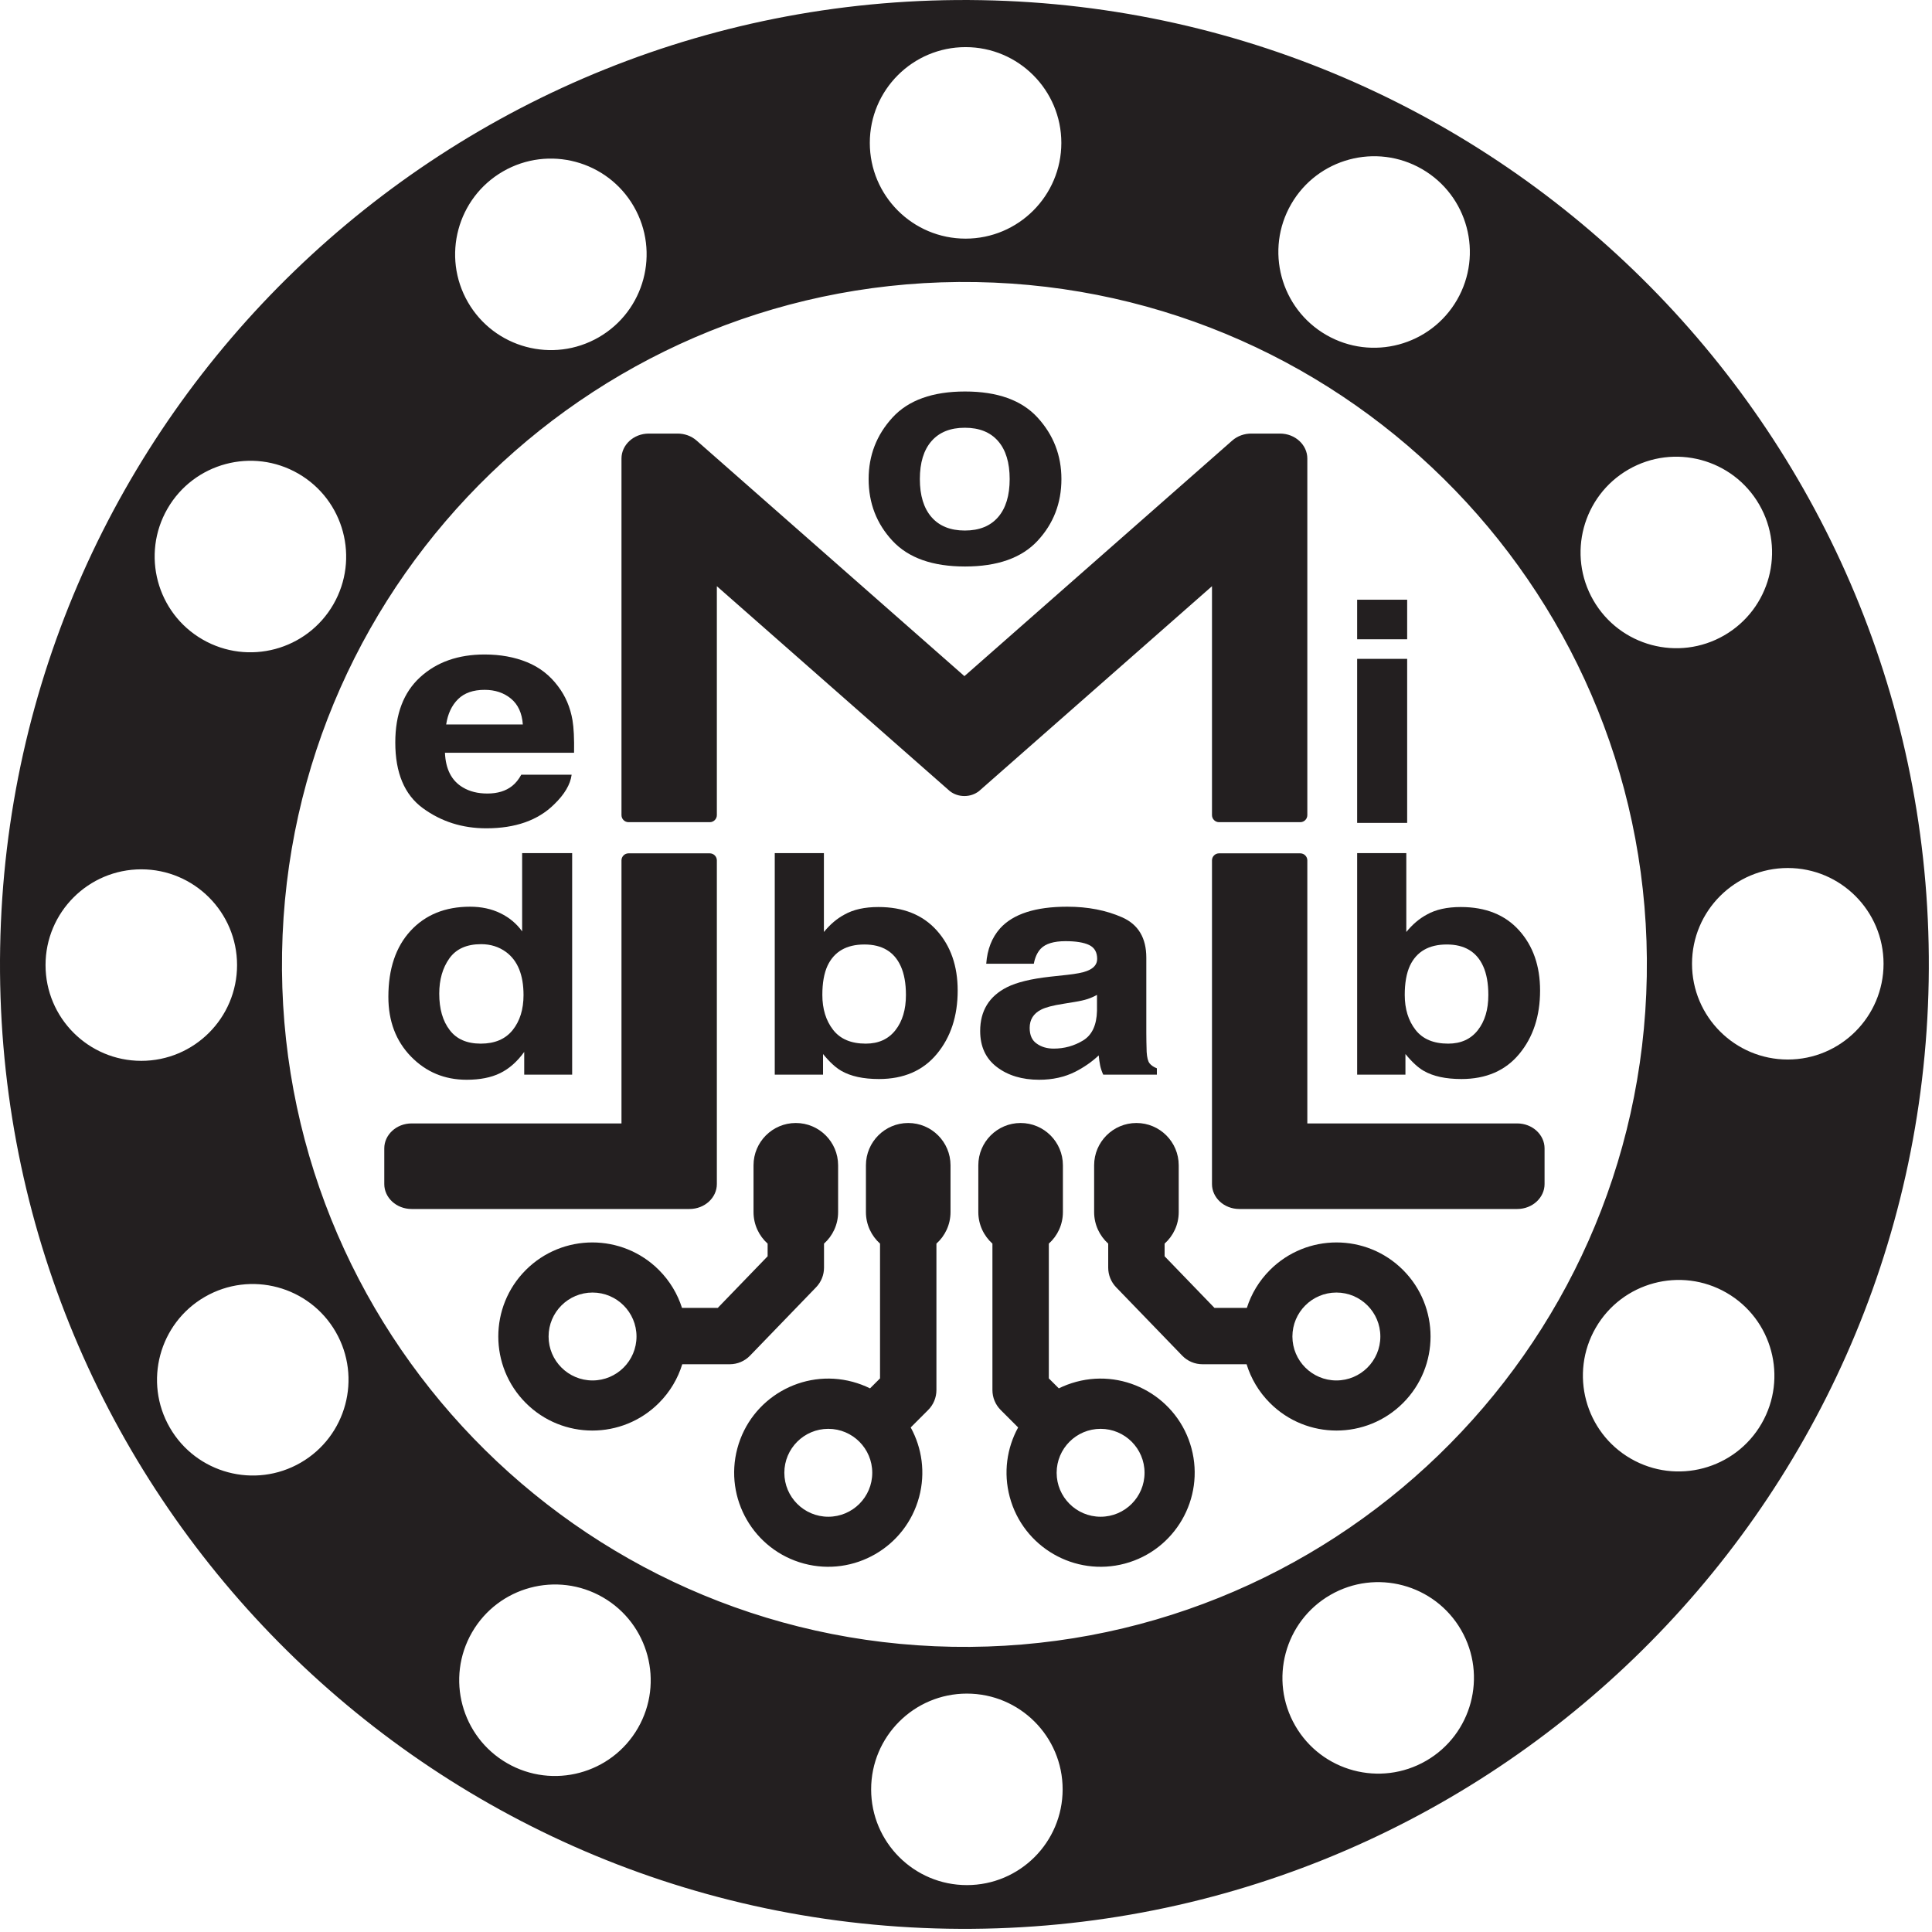
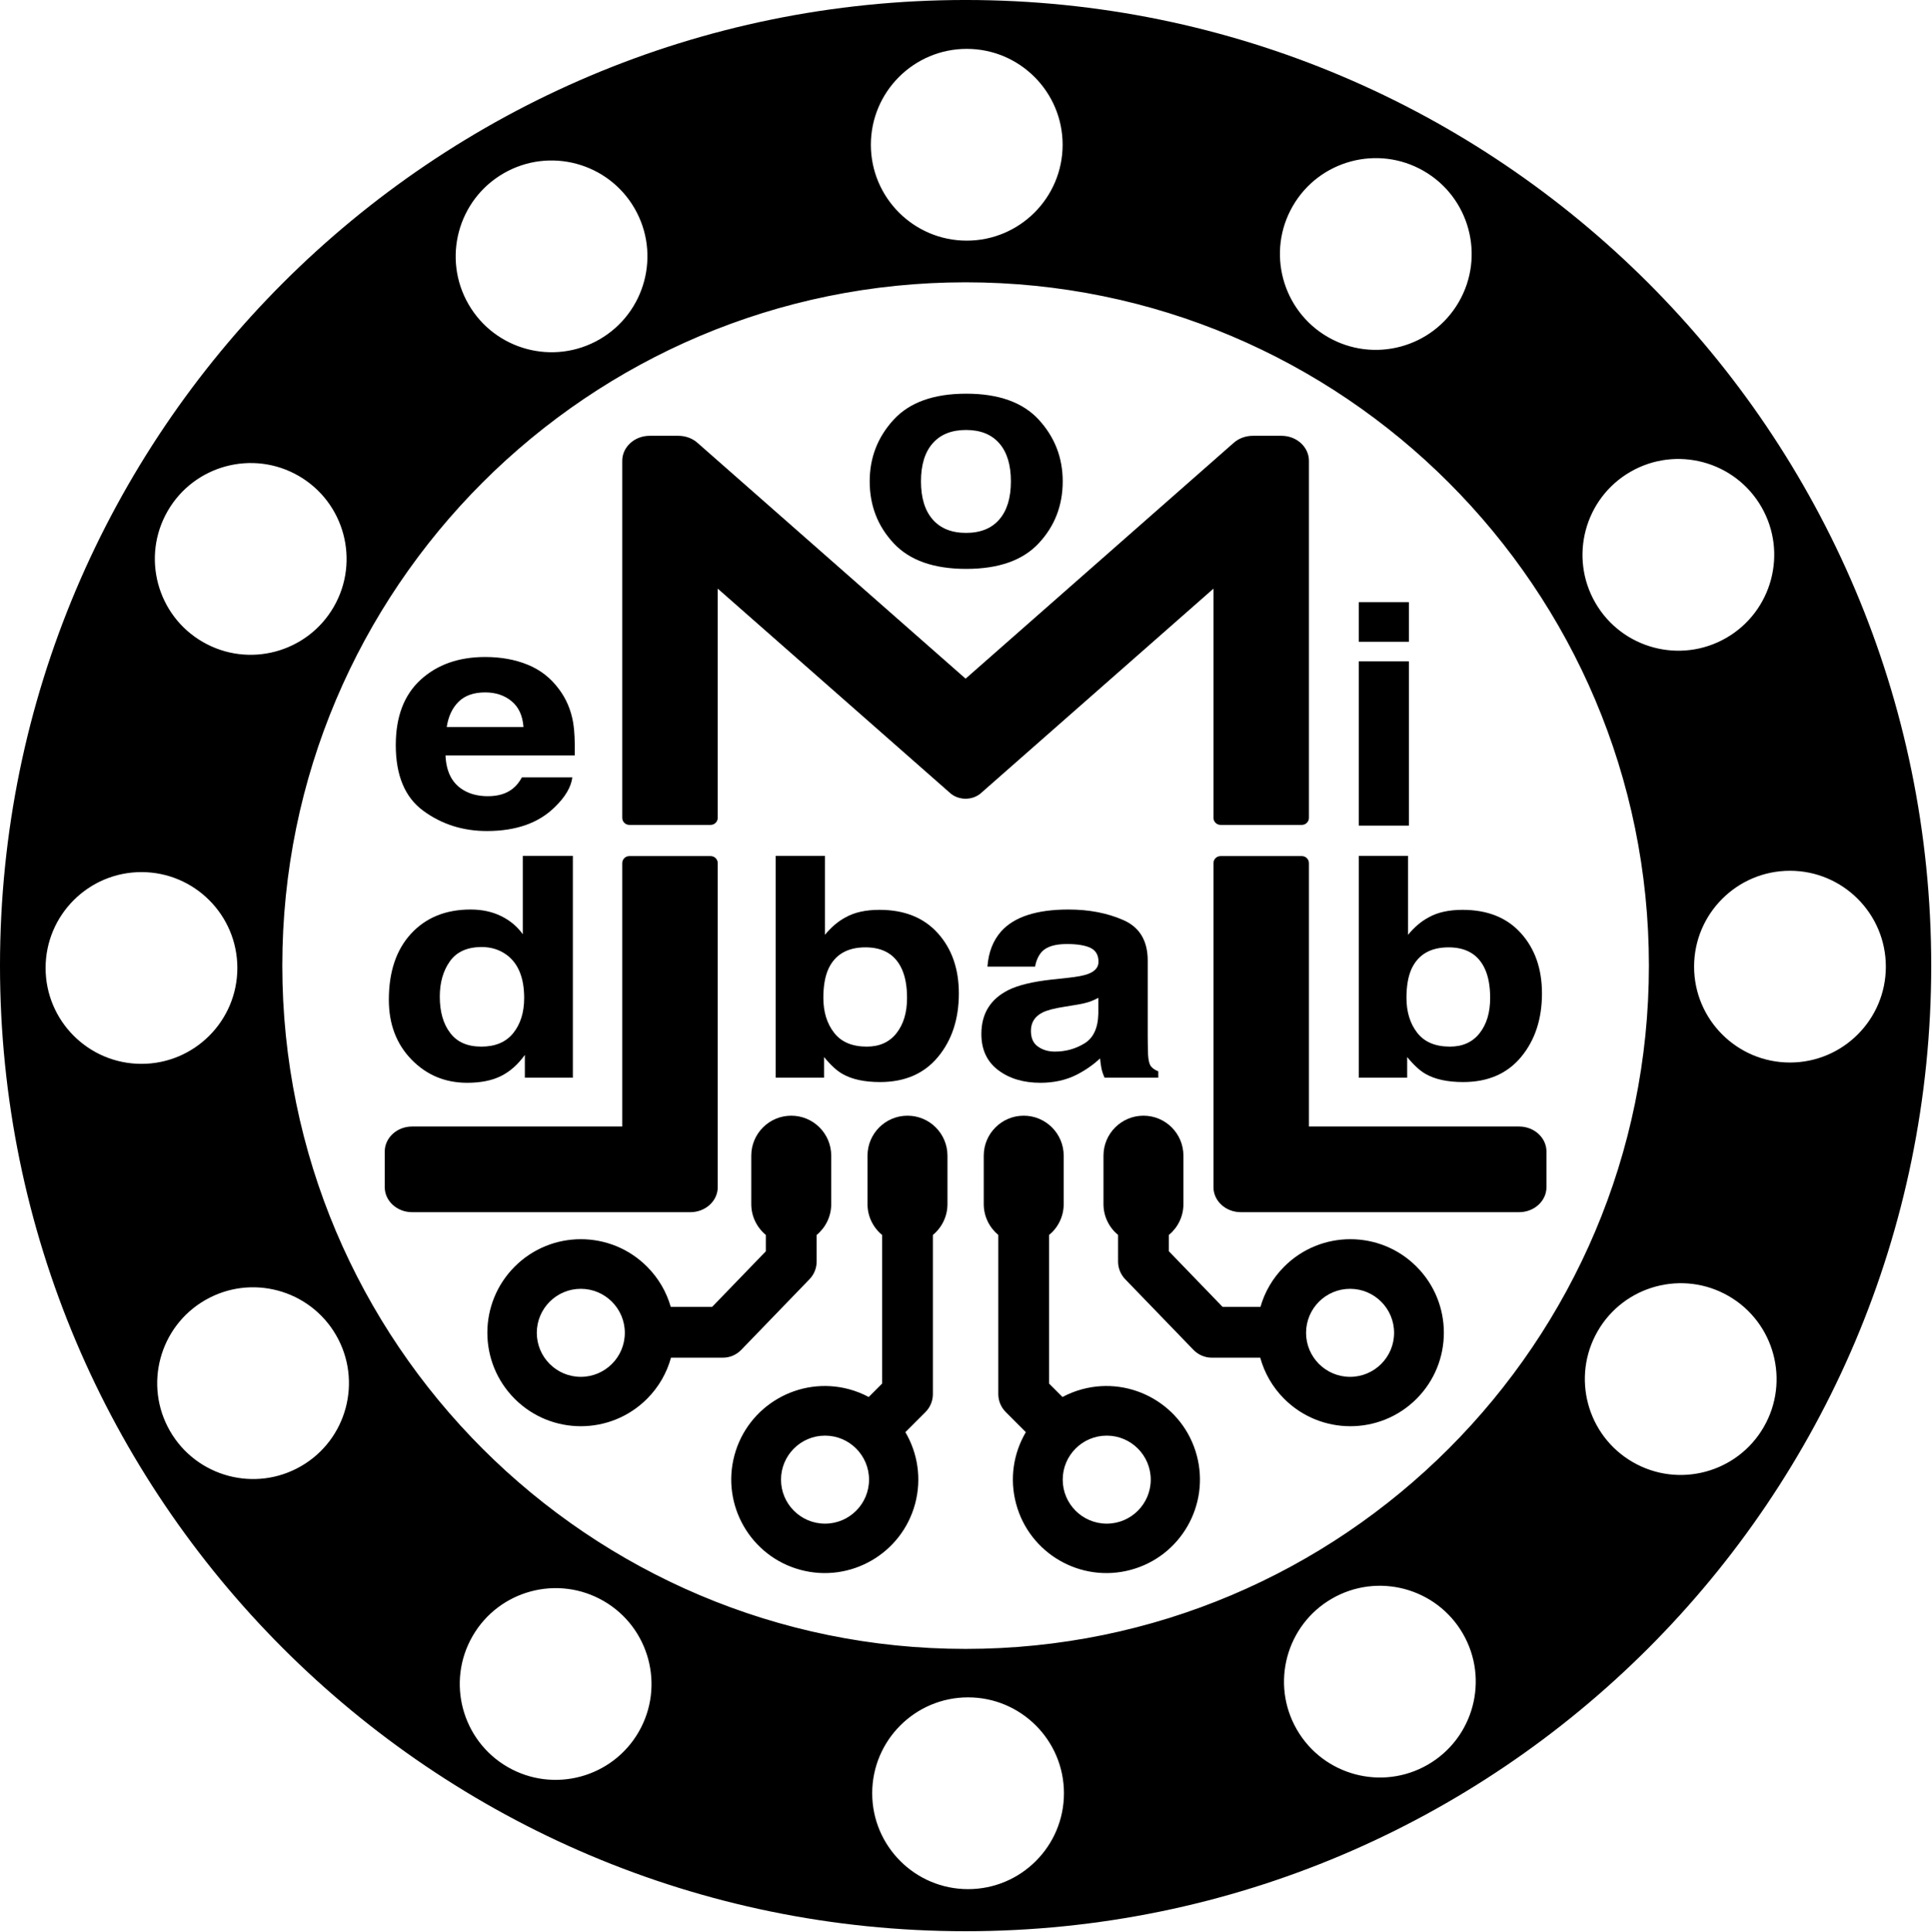
- <svg xmlns="http://www.w3.org/2000/svg" width="100%" height="100%" viewBox="0 0 571 571" version="1.1" xml:space="preserve" style="fill-rule:evenodd;clip-rule:evenodd;stroke-linejoin:round;stroke-miterlimit:2;">
-   <g transform="matrix(1,0,0,1,-926.776,-1005.64)">
-     <g transform="matrix(0.958328,0.0167277,-0.0167277,0.958328,164.46,524.523)">
-       <path d="M1106.51,482.773C1270.64,482.773 1403.89,616.025 1403.89,780.155C1403.89,944.286 1270.64,1077.54 1106.51,1077.54C942.381,1077.54 809.128,944.286 809.128,780.155C809.128,616.025 942.381,482.773 1106.51,482.773ZM1253.13,1023.2C1267.1,1014.81 1271.62,996.652 1263.23,982.683C1254.84,968.714 1236.68,964.187 1222.71,972.581C1208.74,980.974 1204.21,999.129 1212.61,1013.1C1221,1027.07 1239.16,1031.59 1253.13,1023.2ZM969.806,1028.87C984.06,1036.77 1002.05,1031.62 1009.95,1017.36C1017.85,1003.11 1012.69,985.122 998.437,977.221C984.183,969.32 966.197,974.478 958.296,988.731C950.395,1002.98 955.553,1020.97 969.806,1028.87ZM1112.23,1063.99C1128.52,1063.71 1141.52,1050.25 1141.23,1033.95C1140.95,1017.66 1127.49,1004.66 1111.19,1004.95C1094.9,1005.23 1081.9,1018.69 1082.19,1034.99C1082.47,1051.28 1095.93,1064.28 1112.23,1063.99ZM864.028,927.245C872.422,941.214 890.577,945.741 904.546,937.347C918.515,928.954 923.042,910.798 914.648,896.829C906.255,882.86 888.099,878.334 874.13,886.727C860.161,895.121 855.635,913.276 864.028,927.245ZM1106.51,569.716C990.367,569.717 896.072,664.011 896.072,780.155C896.072,896.3 990.367,990.595 1106.51,990.595C1222.65,990.595 1316.95,896.3 1316.95,780.155C1316.95,664.011 1222.65,569.717 1106.51,569.716ZM1101.93,497.336C1085.63,497.62 1072.63,511.08 1072.92,527.374C1073.2,543.668 1086.66,556.666 1102.96,556.382C1119.25,556.097 1132.25,542.638 1131.97,526.343C1131.68,510.049 1118.22,497.051 1101.93,497.336ZM858.357,643.925C850.456,658.179 855.614,676.165 869.867,684.066C884.121,691.967 902.107,686.809 910.008,672.556C917.909,658.302 912.751,640.316 898.498,632.415C884.244,624.514 866.258,629.672 858.357,643.925ZM959.984,538.147C946.015,546.54 941.488,564.696 949.881,578.665C958.275,592.634 976.43,597.161 990.399,588.767C1004.37,580.374 1008.89,562.218 1000.5,548.249C992.108,534.28 973.953,529.754 959.984,538.147ZM1243.3,532.476C1229.05,524.575 1211.06,529.733 1203.16,543.986C1195.26,558.24 1200.42,576.226 1214.67,584.127C1228.93,592.028 1246.91,586.87 1254.81,572.617C1262.71,558.363 1257.56,540.377 1243.3,532.476ZM1354.75,917.423C1362.65,903.169 1357.5,885.183 1343.24,877.282C1328.99,869.381 1311,874.539 1303.1,888.792C1295.2,903.046 1300.36,921.032 1314.61,928.933C1328.87,936.834 1346.85,931.676 1354.75,917.423ZM1389.88,775.003C1389.59,758.709 1376.13,745.711 1359.84,745.995C1343.54,746.28 1330.54,759.739 1330.83,776.033C1331.11,792.328 1344.57,805.326 1360.87,805.041C1377.16,804.757 1390.16,791.297 1389.88,775.003ZM1349.08,634.103C1340.69,620.134 1322.53,615.607 1308.56,624C1294.6,632.394 1290.07,650.549 1298.46,664.518C1306.86,678.487 1325.01,683.014 1338.98,674.62C1352.95,666.227 1357.48,648.072 1349.08,634.103ZM823.217,785.302C823.501,801.596 836.961,814.594 853.255,814.309C869.549,814.025 882.547,800.565 882.263,784.271C881.978,767.977 868.519,754.979 852.224,755.263C835.93,755.548 822.932,769.007 823.217,785.302Z" style="fill:rgb(35,31,32);" />
-     </g>
-     <g transform="matrix(1.11072,0,0,1.11072,-732.387,-2257.12)">
+ <svg xmlns="http://www.w3.org/2000/svg" width="100%" height="100%" viewBox="0 0 1118 1118" version="1.1" xml:space="preserve" style="fill-rule:evenodd;clip-rule:evenodd;stroke-linejoin:round;stroke-miterlimit:2;">
+   <g transform="matrix(1,0,0,1,-926.776,-457.938)">
+     <g transform="matrix(1.96117,0,0,1.96117,-890.793,-1513.31)">
+       <g transform="matrix(0.958474,-8.32259e-19,-5.15523e-19,0.958474,775.409,542.411)">
+         <path d="M455.309,482.773C619.439,482.773 752.692,616.025 752.692,780.155C752.692,944.286 619.439,1077.54 455.309,1077.54C291.179,1077.54 157.926,944.286 157.926,780.155C157.926,616.025 291.179,482.773 455.309,482.773ZM455.309,569.716C339.164,569.716 244.87,664.011 244.87,780.155C244.87,896.3 339.164,990.595 455.309,990.595C571.453,990.595 665.748,896.3 665.748,780.155C665.748,664.011 571.453,569.716 455.309,569.716ZM171.968,780.885C171.968,797.182 185.199,810.413 201.496,810.413C217.792,810.413 231.023,797.182 231.023,780.885C231.023,764.589 217.792,751.358 201.496,751.358C185.199,751.358 171.968,764.589 171.968,780.885ZM210.296,923.52C218.444,937.633 236.518,942.476 250.631,934.327C264.745,926.179 269.587,908.105 261.439,893.992C253.291,879.879 235.217,875.036 221.104,883.184C206.99,891.332 202.148,909.406 210.296,923.52ZM314.284,1026.98C328.398,1035.12 346.471,1030.28 354.62,1016.17C362.768,1002.06 357.925,983.982 343.812,975.833C329.698,967.685 311.625,972.528 303.476,986.641C295.328,1000.75 300.171,1018.83 314.284,1026.98ZM456.069,1064.58C472.366,1064.58 485.597,1051.35 485.597,1035.05C485.597,1018.75 472.366,1005.52 456.069,1005.52C439.773,1005.52 426.542,1018.75 426.542,1035.05C426.542,1051.35 439.773,1064.58 456.069,1064.58ZM597.66,1026.25C611.773,1018.1 616.616,1000.03 608.468,985.916C600.32,971.802 582.246,966.96 568.132,975.108C554.019,983.256 549.176,1001.33 557.325,1015.44C565.473,1029.56 583.547,1034.4 597.66,1026.25ZM701.117,922.263C709.266,908.15 704.423,890.076 690.309,881.927C676.196,873.779 658.122,878.622 649.974,892.735C641.826,906.849 646.668,924.922 660.782,933.071C674.895,941.219 692.969,936.376 701.117,922.263ZM738.72,780.478C738.72,764.181 725.489,750.95 709.192,750.95C692.895,750.95 679.665,764.181 679.665,780.478C679.665,796.774 692.895,810.005 709.192,810.005C725.489,810.005 738.72,796.774 738.72,780.478ZM700.392,638.887C692.243,624.774 674.17,619.931 660.056,628.079C645.943,636.228 641.1,654.301 649.248,668.415C657.397,682.528 675.471,687.371 689.584,679.222C703.697,671.074 708.54,653 700.392,638.887ZM596.403,535.43C582.29,527.281 564.216,532.124 556.068,546.238C547.92,560.351 552.762,578.425 566.876,586.573C580.989,594.721 599.063,589.879 607.211,575.765C615.36,561.652 610.517,543.578 596.403,535.43ZM455.662,497.827C439.365,497.827 426.134,511.058 426.134,527.355C426.134,543.652 439.365,556.883 455.662,556.883C471.958,556.883 485.189,543.652 485.189,527.355C485.189,511.058 471.958,497.827 455.662,497.827ZM313.028,536.155C298.914,544.304 294.071,562.377 302.22,576.491C310.368,590.604 328.442,595.447 342.555,587.299C356.668,579.15 361.511,561.077 353.363,546.963C345.215,532.85 327.141,528.007 313.028,536.155ZM209.57,640.144C201.422,654.257 206.265,672.331 220.378,680.479C234.492,688.627 252.565,683.785 260.714,669.671C268.862,655.558 264.019,637.484 249.906,629.336C235.792,621.187 217.719,626.03 209.57,640.144Z" />
+       </g>
      <g>
-         <g transform="matrix(0.78543,0,0,0.690834,157.234,1922.73)">
-           <path d="M1944.52,1800.32L1944.52,1925.01C1944.52,1930.2 1940.44,1934.6 1935.24,1934.6L1841.12,1934.6C1835.92,1934.6 1831.85,1930.2 1831.85,1925.01L1831.85,1911.24C1831.85,1906.05 1835.92,1901.64 1841.12,1901.64C1841.12,1901.64 1912.21,1901.64 1912.21,1901.64L1912.21,1800.32C1912.21,1798.83 1913.28,1797.61 1914.6,1797.61L1942.13,1797.61C1943.44,1797.61 1944.52,1798.83 1944.52,1800.32Z" style="fill:rgb(35,31,32);" />
+         <g>
+           <g transform="matrix(1.11072,0,0,1.11072,-732.387,-2257.12)">
+             <g>
+               <g transform="matrix(0.78543,0,0,0.690834,157.234,1922.73)">
+                 <path d="M1944.52,1800.32L1944.52,1925.01C1944.52,1930.2 1940.44,1934.6 1935.24,1934.6L1841.12,1934.6C1835.92,1934.6 1831.85,1930.2 1831.85,1925.01L1831.85,1911.24C1831.85,1906.05 1835.92,1901.64 1841.12,1901.64C1841.12,1901.64 1912.21,1901.64 1912.21,1901.64L1912.21,1800.32C1912.21,1798.83 1913.28,1797.61 1914.6,1797.61L1942.13,1797.61C1943.44,1797.61 1944.52,1798.83 1944.52,1800.32Z" />
+               </g>
+               <g transform="matrix(0.78543,0,0,0.690834,157.234,1922.73)">
+                 <path d="M1912.21,1782.89L1912.21,1645.53C1912.21,1640.34 1916.28,1635.93 1921.48,1635.93L1931.21,1635.93C1933.55,1635.93 1935.88,1636.84 1937.65,1638.62C1937.65,1638.62 2028.39,1729.36 2028.39,1729.36L2119.12,1638.62C2120.9,1636.84 2123.23,1635.93 2125.56,1635.93L2135.29,1635.93C2140.49,1635.93 2144.56,1640.34 2144.56,1645.53L2144.56,1782.89C2144.56,1784.39 2143.49,1785.61 2142.17,1785.61L2114.65,1785.61C2113.33,1785.61 2112.26,1784.39 2112.26,1782.89L2112.26,1694.72L2033.39,1773.58C2033.35,1773.62 2033.31,1773.66 2033.27,1773.69C2031.96,1774.84 2030.26,1775.54 2028.39,1775.54C2026.52,1775.54 2024.81,1774.84 2023.5,1773.69C2023.46,1773.66 2023.42,1773.62 2023.38,1773.58L1944.52,1694.72L1944.52,1782.89C1944.52,1784.39 1943.44,1785.61 1942.13,1785.61L1914.6,1785.61C1913.28,1785.61 1912.21,1784.39 1912.21,1782.89Z" />
+               </g>
+             </g>
+             <g transform="matrix(0.78543,0,0,0.690834,157.234,1922.73)">
+               <path d="M2144.56,1800.32L2144.56,1901.64L2215.66,1901.64C2220.85,1901.64 2224.93,1906.05 2224.93,1911.24L2224.93,1925.01C2224.93,1930.2 2220.85,1934.6 2215.66,1934.6L2121.53,1934.6C2116.33,1934.6 2112.26,1930.2 2112.26,1925.01L2112.26,1800.32C2112.26,1798.83 2113.33,1797.61 2114.65,1797.61L2142.17,1797.61C2143.49,1797.61 2144.56,1798.83 2144.56,1800.32Z" />
+             </g>
+           </g>
+           <g transform="matrix(0.942273,0,0,0.942273,986.241,-273.814)">
+             <path d="M212.575,1696.28C207.69,1696.28 203.764,1695.43 200.796,1693.73C199.023,1692.72 197.105,1690.96 195.042,1688.44L195.042,1694.91L179.898,1694.91L179.898,1625.43L195.314,1625.43L195.314,1650.16C197.268,1647.77 199.421,1645.94 201.773,1644.69C204.56,1643.11 208.106,1642.33 212.412,1642.33C220.192,1642.33 226.281,1644.76 230.678,1649.64C235.074,1654.52 237.273,1660.81 237.273,1668.52C237.273,1676.52 235.102,1683.14 230.759,1688.39C226.417,1693.65 220.355,1696.28 212.575,1696.28ZM221.043,1669.94C221.043,1666.29 220.5,1663.27 219.414,1660.88C217.352,1656.34 213.552,1654.08 208.016,1654.08C202.407,1654.08 198.553,1656.3 196.454,1660.73C195.368,1663.09 194.825,1666.15 194.825,1669.89C194.825,1674.3 195.947,1677.95 198.191,1680.84C200.434,1683.74 203.854,1685.18 208.45,1685.18C212.43,1685.18 215.524,1683.78 217.732,1680.98C219.939,1678.18 221.043,1674.5 221.043,1669.94Z" />
+           </g>
+           <g transform="matrix(0.942273,0,0,0.942273,986.241,-273.814)">
+             <path d="M250.571,1649.03C254.661,1644.5 261.681,1642.23 271.632,1642.23C278.11,1642.23 283.864,1643.35 288.894,1645.58C293.924,1647.82 296.439,1652.03 296.439,1658.23L296.439,1681.83C296.439,1683.47 296.475,1685.45 296.547,1687.78C296.656,1689.54 296.963,1690.74 297.47,1691.37C297.977,1692 298.736,1692.52 299.75,1692.92L299.75,1694.91L282.923,1694.91C282.452,1693.87 282.127,1692.89 281.946,1691.98C281.765,1691.07 281.62,1690.03 281.511,1688.87C279.376,1690.88 276.916,1692.59 274.129,1694.01C270.8,1695.68 267.037,1696.51 262.839,1696.51C257.483,1696.51 253.059,1695.18 249.567,1692.52C246.075,1689.87 244.329,1686.1 244.329,1681.22C244.329,1674.89 247.134,1670.32 252.743,1667.48C255.819,1665.94 260.342,1664.84 266.313,1664.18L271.578,1663.61C274.437,1663.3 276.481,1662.9 277.712,1662.43C279.919,1661.62 281.023,1660.34 281.023,1658.61C281.023,1656.5 280.182,1655.05 278.499,1654.24C276.816,1653.44 274.346,1653.04 271.09,1653.04C267.435,1653.04 264.847,1653.83 263.327,1655.4C262.242,1656.57 261.518,1658.14 261.156,1660.12L246.229,1660.12C246.555,1655.62 248.002,1651.92 250.571,1649.03ZM262.079,1685.18C263.526,1686.22 265.3,1686.74 267.398,1686.74C270.728,1686.74 273.795,1685.89 276.599,1684.19C279.404,1682.49 280.86,1679.39 280.969,1674.89L280.969,1669.89C279.992,1670.43 279.005,1670.86 278.01,1671.19C277.015,1671.52 275.649,1671.83 273.912,1672.11L270.438,1672.68C267.181,1673.18 264.847,1673.79 263.436,1674.52C261.048,1675.74 259.853,1677.65 259.853,1680.23C259.853,1682.53 260.595,1684.18 262.079,1685.18Z" />
+           </g>
+           <g transform="matrix(0.942273,0,0,0.942273,987.772,-425.687)">
+             <path d="M260.695,1649.97C265.689,1655.42 268.186,1661.85 268.186,1669.28C268.186,1676.83 265.689,1683.29 260.695,1688.65C255.701,1694.02 248.12,1696.7 237.951,1696.7C227.783,1696.7 220.202,1694.02 215.208,1688.65C210.214,1683.29 207.717,1676.83 207.717,1669.28C207.717,1661.85 210.214,1655.42 215.208,1649.97C220.202,1644.53 227.783,1641.81 237.951,1641.81C248.12,1641.81 255.701,1644.53 260.695,1649.97ZM237.897,1653.18C233.374,1653.18 229.891,1654.57 227.448,1657.36C225.005,1660.14 223.784,1664.12 223.784,1669.28C223.784,1674.44 225.005,1678.42 227.448,1681.22C229.891,1684.02 233.374,1685.42 237.897,1685.42C242.42,1685.42 245.894,1684.02 248.319,1681.22C250.743,1678.42 251.956,1674.44 251.956,1669.28C251.956,1664.12 250.743,1660.14 248.319,1657.36C245.894,1654.57 242.42,1653.18 237.897,1653.18Z" />
+           </g>
+           <g transform="matrix(0.942273,0,0,0.942273,1129.24,-273.814)">
+             <path d="M243.488,1696.28C238.603,1696.28 234.676,1695.43 231.709,1693.73C229.936,1692.72 228.018,1690.96 225.955,1688.44L225.955,1694.91L210.811,1694.91L210.811,1625.43L226.227,1625.43L226.227,1650.16C228.181,1647.77 230.334,1645.94 232.686,1644.69C235.472,1643.11 239.019,1642.33 243.325,1642.33C251.105,1642.33 257.194,1644.76 261.59,1649.64C265.987,1654.52 268.186,1660.81 268.186,1668.52C268.186,1676.52 266.014,1683.14 261.672,1688.39C257.329,1693.65 251.268,1696.28 243.488,1696.28ZM251.956,1669.94C251.956,1666.29 251.413,1663.27 250.327,1660.88C248.265,1656.34 244.465,1654.08 238.928,1654.08C233.319,1654.08 229.465,1656.3 227.367,1660.73C226.281,1663.09 225.738,1666.15 225.738,1669.89C225.738,1674.3 226.86,1677.95 229.104,1680.84C231.347,1683.74 234.767,1685.18 239.363,1685.18C243.343,1685.18 246.437,1683.78 248.645,1680.98C250.852,1678.18 251.956,1674.5 251.956,1669.94Z" />
+           </g>
+           <g transform="matrix(0.942273,0,0,0.942273,1111.08,-348.224)">
+             <path d="M245.768,1643.46L245.768,1694.91L230.081,1694.91L230.081,1643.46L245.768,1643.46ZM245.768,1624.91L245.768,1637.32L230.081,1637.32L230.081,1624.91L245.768,1624.91Z" />
+           </g>
+           <g transform="matrix(0.942273,0,0,0.942273,845.985,-273.814)">
+             <path d="M265.2,1625.43L265.2,1694.91L250.164,1694.91L250.164,1687.78C247.957,1690.83 245.442,1693.05 242.619,1694.43C239.797,1695.82 236.287,1696.51 232.089,1696.51C225.177,1696.51 219.36,1694.08 214.638,1689.22C209.915,1684.36 207.554,1678.12 207.554,1670.5C207.554,1661.73 209.879,1654.82 214.529,1649.78C219.179,1644.75 225.394,1642.23 233.175,1642.23C236.757,1642.23 239.942,1642.92 242.728,1644.29C245.514,1645.65 247.776,1647.55 249.513,1649.97L249.513,1625.43L265.2,1625.43ZM223.513,1669.51C223.513,1674.27 224.598,1678.06 226.769,1680.89C228.904,1683.75 232.161,1685.18 236.54,1685.18C240.919,1685.18 244.248,1683.77 246.528,1680.94C248.807,1678.1 249.947,1674.44 249.947,1669.94C249.947,1663.64 248.12,1659.14 244.465,1656.44C242.221,1654.8 239.616,1653.98 236.649,1653.98C232.125,1653.98 228.805,1655.47 226.688,1658.44C224.571,1661.42 223.513,1665.11 223.513,1669.51Z" />
+           </g>
+           <g transform="matrix(0.942273,0,0,0.942273,845.985,-348.224)">
+             <path d="M265.037,1679.8C264.639,1682.86 262.812,1685.95 259.555,1689.1C254.489,1694.11 247.396,1696.61 238.277,1696.61C230.75,1696.61 224.11,1694.5 218.356,1690.28C212.602,1686.07 209.725,1679.2 209.725,1669.7C209.725,1660.8 212.322,1653.97 217.515,1649.22C222.707,1644.47 229.447,1642.09 237.734,1642.09C242.656,1642.09 247.088,1642.89 251.033,1644.5C254.977,1646.1 258.234,1648.63 260.803,1652.1C263.119,1655.15 264.621,1658.69 265.309,1662.72C265.707,1665.08 265.87,1668.48 265.797,1672.91L225.304,1672.91C225.521,1678.07 227.385,1681.69 230.895,1683.77C233.03,1685.06 235.599,1685.7 238.603,1685.7C241.787,1685.7 244.374,1684.92 246.365,1683.34C247.45,1682.49 248.409,1681.31 249.242,1679.8L265.037,1679.8ZM249.73,1664.04C249.477,1660.48 248.237,1657.78 246.012,1655.94C243.786,1654.1 241.027,1653.18 237.734,1653.18C234.152,1653.18 231.374,1654.16 229.402,1656.11C227.43,1658.06 226.19,1660.7 225.684,1664.04L249.73,1664.04Z" />
+           </g>
        </g>
-         <g transform="matrix(0.78543,0,0,0.690834,157.234,1922.73)">
-           <path d="M1912.21,1782.89L1912.21,1645.53C1912.21,1640.34 1916.28,1635.93 1921.48,1635.93L1931.21,1635.93C1933.55,1635.93 1935.88,1636.84 1937.65,1638.62C1937.65,1638.62 2028.39,1729.36 2028.39,1729.36L2119.12,1638.62C2120.9,1636.84 2123.23,1635.93 2125.56,1635.93L2135.29,1635.93C2140.49,1635.93 2144.56,1640.34 2144.56,1645.53L2144.56,1782.89C2144.56,1784.39 2143.49,1785.61 2142.17,1785.61L2114.65,1785.61C2113.33,1785.61 2112.26,1784.39 2112.26,1782.89L2112.26,1694.72L2033.39,1773.58C2033.35,1773.62 2033.31,1773.66 2033.27,1773.69C2031.96,1774.84 2030.26,1775.54 2028.39,1775.54C2026.52,1775.54 2024.81,1774.84 2023.5,1773.69C2023.46,1773.66 2023.42,1773.62 2023.38,1773.58L1944.52,1694.72L1944.52,1782.89C1944.52,1784.39 1943.44,1785.61 1942.13,1785.61L1914.6,1785.61C1913.28,1785.61 1912.21,1784.39 1912.21,1782.89Z" style="fill:rgb(35,31,32);" />
+         <g transform="matrix(1.03282,0,0,1.03282,180.514,-1958.58)">
+           <path d="M981.31,3278.86C984.817,3284.82 986.024,3292.12 984.095,3299.33C980.276,3313.57 965.607,3322.04 951.357,3318.22C937.107,3314.41 928.638,3299.73 932.456,3285.48C936.274,3271.24 950.943,3262.77 965.194,3266.58L965.197,3266.58C967.196,3267.12 969.08,3267.87 970.833,3268.81L974.655,3264.98C974.655,3264.98 974.655,3222.5 974.656,3222.5C972.112,3220.39 970.489,3217.23 970.489,3213.67L970.489,3199.84C970.489,3193.53 975.608,3188.41 981.914,3188.41C988.221,3188.41 993.34,3193.53 993.34,3199.84L993.34,3213.67C993.34,3217.23 991.717,3220.39 989.173,3222.5L989.173,3267.99C989.173,3269.91 988.408,3271.76 987.047,3273.12L981.31,3278.86ZM958.346,3279.85C951.403,3279.85 945.767,3285.49 945.767,3292.43C945.767,3299.37 951.403,3305.01 958.346,3305.01C965.289,3305.01 970.925,3299.37 970.925,3292.43C970.925,3285.49 965.289,3279.85 958.346,3279.85ZM1007.87,3222.5C1005.34,3220.39 1003.71,3217.22 1003.71,3213.67L1003.71,3199.84C1003.71,3193.53 1008.83,3188.41 1015.13,3188.41C1021.44,3188.41 1026.56,3193.53 1026.56,3199.84L1026.56,3213.67C1026.56,3217.23 1024.94,3220.4 1022.39,3222.5L1022.39,3264.98C1022.39,3264.98 1026.22,3268.81 1026.22,3268.81C1027.97,3267.87 1029.85,3267.12 1031.86,3266.58L1031.86,3266.58C1046.11,3262.77 1060.78,3271.24 1064.59,3285.49C1068.41,3299.73 1059.94,3314.41 1045.69,3318.22C1031.44,3322.04 1016.77,3313.57 1012.96,3299.33C1011.02,3292.12 1012.23,3284.82 1015.74,3278.86C1015.74,3278.86 1010.01,3273.12 1010.01,3273.12C1008.64,3271.76 1007.87,3269.91 1007.87,3267.99L1007.87,3222.5ZM1038.86,3279.85C1031.92,3279.85 1026.28,3285.49 1026.28,3292.43C1026.28,3299.37 1031.92,3305.01 1038.86,3305.01C1045.8,3305.01 1051.44,3299.37 1051.44,3292.43C1051.44,3285.49 1045.8,3279.85 1038.86,3279.85ZM1042.1,3222.5C1039.56,3220.39 1037.93,3217.23 1037.93,3213.67L1037.93,3199.84C1037.93,3193.53 1043.05,3188.41 1049.36,3188.41C1055.67,3188.41 1060.78,3193.53 1060.78,3199.84L1060.78,3213.67C1060.78,3217.23 1059.16,3220.39 1056.62,3222.5L1056.62,3227.16L1071.97,3243.05C1071.97,3243.05 1082.8,3243.05 1082.8,3243.05C1084,3238.83 1086.27,3234.86 1089.59,3231.54L1089.59,3231.54C1100.02,3221.1 1116.96,3221.1 1127.39,3231.54C1137.82,3241.97 1137.82,3258.91 1127.39,3269.34C1116.96,3279.77 1100.02,3279.77 1089.59,3269.34C1086.2,3265.96 1083.92,3261.88 1082.73,3257.57L1068.88,3257.57C1066.92,3257.57 1065.04,3256.77 1063.66,3255.35L1044.13,3235.14L1044.13,3235.14C1042.83,3233.78 1042.1,3231.98 1042.1,3230.1L1042.1,3222.5ZM1108.41,3237.89C1101.47,3237.89 1095.83,3243.53 1095.83,3250.47C1095.83,3257.41 1101.47,3263.05 1108.41,3263.05C1115.36,3263.05 1120.99,3257.41 1120.99,3250.47C1120.99,3243.53 1115.36,3237.89 1108.41,3237.89ZM914.323,3257.57C913.135,3261.88 910.848,3265.96 907.462,3269.34C897.031,3279.77 880.091,3279.77 869.66,3269.34C859.228,3258.91 859.228,3241.97 869.66,3231.54C880.091,3221.1 897.031,3221.1 907.462,3231.54C910.782,3234.86 913.045,3238.83 914.252,3243.05C914.252,3243.05 926.085,3243.05 926.085,3243.05L941.434,3227.16C941.434,3227.16 941.434,3222.5 941.435,3222.5C938.891,3220.39 937.268,3217.23 937.268,3213.67L937.268,3199.84C937.268,3193.53 942.387,3188.41 948.693,3188.41C954.999,3188.41 960.119,3193.53 960.119,3199.84L960.119,3213.67C960.119,3217.23 958.496,3220.39 955.952,3222.5L955.952,3230.1C955.952,3231.98 955.222,3233.78 953.916,3235.14L953.914,3235.14L934.387,3255.35C933.018,3256.77 931.135,3257.57 929.165,3257.57L914.323,3257.57ZM888.547,3237.89C881.604,3237.89 875.968,3243.53 875.968,3250.47C875.968,3257.41 881.604,3263.05 888.547,3263.05C895.49,3263.05 901.126,3257.41 901.126,3250.47C901.126,3243.53 895.49,3237.89 888.547,3237.89Z" />
        </g>
      </g>
-       <g transform="matrix(0.78543,0,0,0.690834,157.234,1922.73)">
-         <path d="M2144.56,1800.32L2144.56,1901.64L2215.66,1901.64C2220.85,1901.64 2224.93,1906.05 2224.93,1911.24L2224.93,1925.01C2224.93,1930.2 2220.85,1934.6 2215.66,1934.6L2121.53,1934.6C2116.33,1934.6 2112.26,1930.2 2112.26,1925.01L2112.26,1800.32C2112.26,1798.83 2113.33,1797.61 2114.65,1797.61L2142.17,1797.61C2143.49,1797.61 2144.56,1798.83 2144.56,1800.32Z" style="fill:rgb(35,31,32);" />
-       </g>
-     </g>
-     <g transform="matrix(0.942273,0,0,0.942273,986.241,-273.814)">
-       <path d="M212.575,1696.28C207.69,1696.28 203.764,1695.43 200.796,1693.73C199.023,1692.72 197.105,1690.96 195.042,1688.44L195.042,1694.91L179.898,1694.91L179.898,1625.43L195.314,1625.43L195.314,1650.16C197.268,1647.77 199.421,1645.94 201.773,1644.69C204.56,1643.11 208.106,1642.33 212.412,1642.33C220.192,1642.33 226.281,1644.76 230.678,1649.64C235.074,1654.52 237.273,1660.81 237.273,1668.52C237.273,1676.52 235.102,1683.14 230.759,1688.39C226.417,1693.65 220.355,1696.28 212.575,1696.28ZM221.043,1669.94C221.043,1666.29 220.5,1663.27 219.414,1660.88C217.352,1656.34 213.552,1654.08 208.016,1654.08C202.407,1654.08 198.553,1656.3 196.454,1660.73C195.368,1663.09 194.825,1666.15 194.825,1669.89C194.825,1674.3 195.947,1677.95 198.191,1680.84C200.434,1683.74 203.854,1685.18 208.45,1685.18C212.43,1685.18 215.524,1683.78 217.732,1680.98C219.939,1678.18 221.043,1674.5 221.043,1669.94Z" style="fill:rgb(35,31,32);" />
-     </g>
-     <g transform="matrix(0.942273,0,0,0.942273,986.241,-273.814)">
-       <path d="M250.571,1649.03C254.661,1644.5 261.681,1642.23 271.632,1642.23C278.11,1642.23 283.864,1643.35 288.894,1645.58C293.924,1647.82 296.439,1652.03 296.439,1658.23L296.439,1681.83C296.439,1683.47 296.475,1685.45 296.547,1687.78C296.656,1689.54 296.963,1690.74 297.47,1691.37C297.977,1692 298.736,1692.52 299.75,1692.92L299.75,1694.91L282.923,1694.91C282.452,1693.87 282.127,1692.89 281.946,1691.98C281.765,1691.07 281.62,1690.03 281.511,1688.87C279.376,1690.88 276.916,1692.59 274.129,1694.01C270.8,1695.68 267.037,1696.51 262.839,1696.51C257.483,1696.51 253.059,1695.18 249.567,1692.52C246.075,1689.87 244.329,1686.1 244.329,1681.22C244.329,1674.89 247.134,1670.32 252.743,1667.48C255.819,1665.94 260.342,1664.84 266.313,1664.18L271.578,1663.61C274.437,1663.3 276.481,1662.9 277.712,1662.43C279.919,1661.62 281.023,1660.34 281.023,1658.61C281.023,1656.5 280.182,1655.05 278.499,1654.24C276.816,1653.44 274.346,1653.04 271.09,1653.04C267.435,1653.04 264.847,1653.83 263.327,1655.4C262.242,1656.57 261.518,1658.14 261.156,1660.12L246.229,1660.12C246.555,1655.62 248.002,1651.92 250.571,1649.03ZM262.079,1685.18C263.526,1686.22 265.3,1686.74 267.398,1686.74C270.728,1686.74 273.795,1685.89 276.599,1684.19C279.404,1682.49 280.86,1679.39 280.969,1674.89L280.969,1669.89C279.992,1670.43 279.005,1670.86 278.01,1671.19C277.015,1671.52 275.649,1671.83 273.912,1672.11L270.438,1672.68C267.181,1673.18 264.847,1673.79 263.436,1674.52C261.048,1675.74 259.853,1677.65 259.853,1680.23C259.853,1682.53 260.595,1684.18 262.079,1685.18Z" style="fill:rgb(35,31,32);" />
-     </g>
-     <g transform="matrix(0.942273,0,0,0.942273,987.772,-425.687)">
-       <path d="M260.695,1649.97C265.689,1655.42 268.186,1661.85 268.186,1669.28C268.186,1676.83 265.689,1683.29 260.695,1688.65C255.701,1694.02 248.12,1696.7 237.951,1696.7C227.783,1696.7 220.202,1694.02 215.208,1688.65C210.214,1683.29 207.717,1676.83 207.717,1669.28C207.717,1661.85 210.214,1655.42 215.208,1649.97C220.202,1644.53 227.783,1641.81 237.951,1641.81C248.12,1641.81 255.701,1644.53 260.695,1649.97ZM237.897,1653.18C233.374,1653.18 229.891,1654.57 227.448,1657.36C225.005,1660.14 223.784,1664.12 223.784,1669.28C223.784,1674.44 225.005,1678.42 227.448,1681.22C229.891,1684.02 233.374,1685.42 237.897,1685.42C242.42,1685.42 245.894,1684.02 248.319,1681.22C250.743,1678.42 251.956,1674.44 251.956,1669.28C251.956,1664.12 250.743,1660.14 248.319,1657.36C245.894,1654.57 242.42,1653.18 237.897,1653.18Z" style="fill:rgb(35,31,32);" />
-     </g>
-     <g transform="matrix(0.942273,0,0,0.942273,1129.24,-273.814)">
-       <path d="M243.488,1696.28C238.603,1696.28 234.676,1695.43 231.709,1693.73C229.936,1692.72 228.018,1690.96 225.955,1688.44L225.955,1694.91L210.811,1694.91L210.811,1625.43L226.227,1625.43L226.227,1650.16C228.181,1647.77 230.334,1645.94 232.686,1644.69C235.472,1643.11 239.019,1642.33 243.325,1642.33C251.105,1642.33 257.194,1644.76 261.59,1649.64C265.987,1654.52 268.186,1660.81 268.186,1668.52C268.186,1676.52 266.014,1683.14 261.672,1688.39C257.329,1693.65 251.268,1696.28 243.488,1696.28ZM251.956,1669.94C251.956,1666.29 251.413,1663.27 250.327,1660.88C248.265,1656.34 244.465,1654.08 238.928,1654.08C233.319,1654.08 229.465,1656.3 227.367,1660.73C226.281,1663.09 225.738,1666.15 225.738,1669.89C225.738,1674.3 226.86,1677.95 229.104,1680.84C231.347,1683.74 234.767,1685.18 239.363,1685.18C243.343,1685.18 246.437,1683.78 248.645,1680.98C250.852,1678.18 251.956,1674.5 251.956,1669.94Z" style="fill:rgb(35,31,32);" />
-     </g>
-     <g transform="matrix(0.942273,0,0,0.942273,1111.08,-348.224)">
-       <path d="M245.768,1643.46L245.768,1694.91L230.081,1694.91L230.081,1643.46L245.768,1643.46ZM245.768,1624.91L245.768,1637.32L230.081,1637.32L230.081,1624.91L245.768,1624.91Z" style="fill:rgb(35,31,32);" />
-     </g>
-     <g transform="matrix(0.942273,0,0,0.942273,845.985,-273.814)">
-       <path d="M265.2,1625.43L265.2,1694.91L250.164,1694.91L250.164,1687.78C247.957,1690.83 245.442,1693.05 242.619,1694.43C239.797,1695.82 236.287,1696.51 232.089,1696.51C225.177,1696.51 219.36,1694.08 214.638,1689.22C209.915,1684.36 207.554,1678.12 207.554,1670.5C207.554,1661.73 209.879,1654.82 214.529,1649.78C219.179,1644.75 225.394,1642.23 233.175,1642.23C236.757,1642.23 239.942,1642.92 242.728,1644.29C245.514,1645.65 247.776,1647.55 249.513,1649.97L249.513,1625.43L265.2,1625.43ZM223.513,1669.51C223.513,1674.27 224.598,1678.06 226.769,1680.89C228.904,1683.75 232.161,1685.18 236.54,1685.18C240.919,1685.18 244.248,1683.77 246.528,1680.94C248.807,1678.1 249.947,1674.44 249.947,1669.94C249.947,1663.64 248.12,1659.14 244.465,1656.44C242.221,1654.8 239.616,1653.98 236.649,1653.98C232.125,1653.98 228.805,1655.47 226.688,1658.44C224.571,1661.42 223.513,1665.11 223.513,1669.51Z" style="fill:rgb(35,31,32);" />
-     </g>
-     <g transform="matrix(0.942273,0,0,0.942273,845.985,-348.224)">
-       <path d="M265.037,1679.8C264.639,1682.86 262.812,1685.95 259.555,1689.1C254.489,1694.11 247.396,1696.61 238.277,1696.61C230.75,1696.61 224.11,1694.5 218.356,1690.28C212.602,1686.07 209.725,1679.2 209.725,1669.7C209.725,1660.8 212.322,1653.97 217.515,1649.22C222.707,1644.47 229.447,1642.09 237.734,1642.09C242.656,1642.09 247.088,1642.89 251.033,1644.5C254.977,1646.1 258.234,1648.63 260.803,1652.1C263.119,1655.15 264.621,1658.69 265.309,1662.72C265.707,1665.08 265.87,1668.48 265.797,1672.91L225.304,1672.91C225.521,1678.07 227.385,1681.69 230.895,1683.77C233.03,1685.06 235.599,1685.7 238.603,1685.7C241.787,1685.7 244.374,1684.92 246.365,1683.34C247.45,1682.49 248.409,1681.31 249.242,1679.8L265.037,1679.8ZM249.73,1664.04C249.477,1660.48 248.237,1657.78 246.012,1655.94C243.786,1654.1 241.027,1653.18 237.734,1653.18C234.152,1653.18 231.374,1654.16 229.402,1656.11C227.43,1658.06 226.19,1660.7 225.684,1664.04L249.73,1664.04Z" style="fill:rgb(35,31,32);" />
-     </g>
-     <g transform="matrix(1,0,0,1,213.286,-1849.8)">
-       <path d="M925.629,3241.98L940.36,3226.73C940.36,3226.73 940.36,3222.99 940.361,3222.99C937.803,3220.7 936.193,3217.37 936.193,3213.67L936.193,3199.84C936.193,3192.94 941.794,3187.34 948.693,3187.34C955.592,3187.34 961.193,3192.94 961.193,3199.84L961.193,3213.67C961.193,3217.37 959.584,3220.7 957.027,3222.99L957.027,3230.1C957.027,3232.26 956.188,3234.33 954.687,3235.89L935.159,3256.1C933.589,3257.73 931.426,3258.64 929.165,3258.64L915.129,3258.64C913.839,3262.84 911.537,3266.78 908.222,3270.1C897.371,3280.95 879.751,3280.95 868.9,3270.1C858.048,3259.25 858.048,3241.63 868.9,3230.78C879.751,3219.93 897.371,3219.93 908.222,3230.78C911.47,3234.03 913.746,3237.88 915.05,3241.98L925.629,3241.98ZM888.617,3237.45C881.446,3237.45 875.625,3243.27 875.625,3250.44C875.625,3257.61 881.446,3263.43 888.617,3263.43C895.787,3263.43 901.609,3257.61 901.609,3250.44C901.609,3243.27 895.787,3237.45 888.617,3237.45ZM982.65,3277.32C985.976,3283.38 987.062,3290.68 985.133,3297.88C981.161,3312.71 965.902,3321.52 951.079,3317.55C936.256,3313.57 927.446,3298.32 931.418,3283.49C935.39,3268.67 950.649,3259.86 965.472,3263.83C967.284,3264.32 969.006,3264.97 970.626,3265.77L973.581,3262.82C973.581,3262.82 973.581,3222.99 973.582,3222.99C971.024,3220.7 969.414,3217.37 969.414,3213.67L969.414,3199.84C969.414,3192.94 975.015,3187.34 981.914,3187.34C988.813,3187.34 994.414,3192.94 994.414,3199.84L994.414,3213.67C994.414,3217.37 992.805,3220.7 990.248,3222.99L990.248,3266.27C990.248,3268.48 989.37,3270.6 987.807,3272.16L982.65,3277.32ZM958.292,3277.73C951.121,3277.73 945.3,3283.55 945.3,3290.72C945.3,3297.89 951.121,3303.71 958.292,3303.71C965.462,3303.71 971.284,3297.89 971.284,3290.72C971.284,3283.55 965.462,3277.73 958.292,3277.73ZM1006.8,3222.99C1004.25,3220.7 1002.63,3217.37 1002.63,3213.67L1002.63,3199.84C1002.63,3192.94 1008.24,3187.34 1015.13,3187.34C1022.03,3187.34 1027.63,3192.94 1027.63,3199.84L1027.63,3213.67C1027.63,3217.37 1026.03,3220.7 1023.47,3222.99L1023.47,3262.82C1023.47,3262.82 1026.42,3265.77 1026.42,3265.77C1028.04,3264.97 1029.77,3264.32 1031.58,3263.83C1046.4,3259.86 1061.66,3268.67 1065.63,3283.49C1069.6,3298.32 1060.79,3313.57 1045.97,3317.55C1031.15,3321.52 1015.89,3312.71 1011.92,3297.88C1009.99,3290.68 1011.07,3283.38 1014.4,3277.32L1009.24,3272.16C1007.68,3270.6 1006.8,3268.48 1006.8,3266.27L1006.8,3222.99ZM1038.77,3277.73C1031.6,3277.73 1025.78,3283.55 1025.78,3290.72C1025.78,3297.89 1031.6,3303.71 1038.77,3303.71C1045.94,3303.71 1051.76,3297.89 1051.76,3290.72C1051.76,3283.55 1045.94,3277.73 1038.77,3277.73ZM1041.02,3222.99C1038.47,3220.7 1036.86,3217.37 1036.86,3213.67L1036.86,3199.84C1036.86,3192.94 1042.46,3187.34 1049.36,3187.34C1056.26,3187.34 1061.86,3192.94 1061.86,3199.84L1061.86,3213.67C1061.86,3217.37 1060.25,3220.7 1057.69,3222.99C1057.69,3222.99 1057.69,3226.73 1057.69,3226.73L1072.42,3241.98C1072.42,3241.98 1082,3241.98 1082,3241.98C1083.3,3237.88 1085.58,3234.03 1088.83,3230.78C1099.68,3219.93 1117.3,3219.93 1128.15,3230.78C1139,3241.63 1139,3259.25 1128.15,3270.1C1117.3,3280.95 1099.68,3280.95 1088.83,3270.1C1085.51,3266.78 1083.21,3262.84 1081.92,3258.64L1068.88,3258.64C1066.62,3258.64 1064.46,3257.73 1062.89,3256.1L1043.36,3235.89C1041.86,3234.33 1041.02,3232.26 1041.02,3230.1L1041.02,3222.99ZM1108.46,3237.45C1101.29,3237.45 1095.46,3243.27 1095.46,3250.44C1095.46,3257.61 1101.29,3263.43 1108.46,3263.43C1115.63,3263.43 1121.45,3257.61 1121.45,3250.44C1121.45,3243.27 1115.63,3237.45 1108.46,3237.45Z" style="fill:rgb(35,31,32);" />
    </g>
  </g>
</svg>
